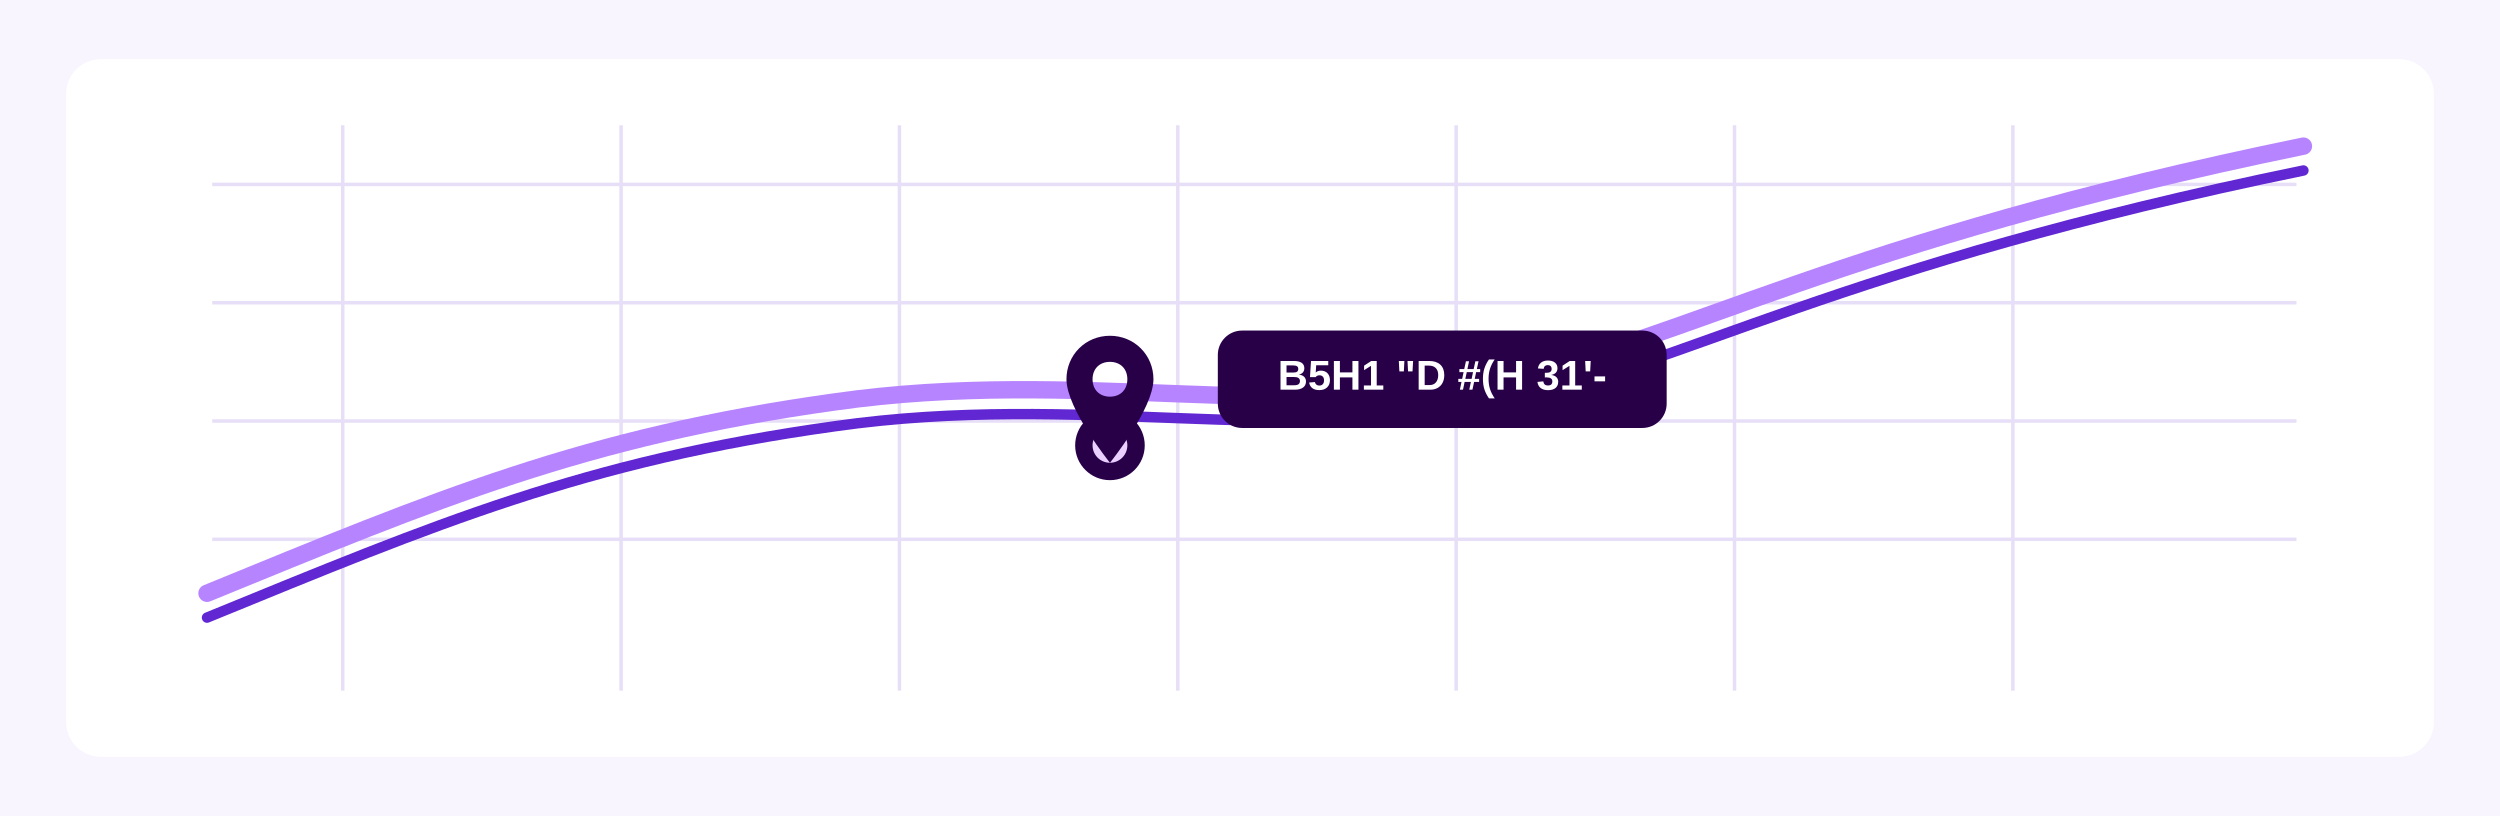
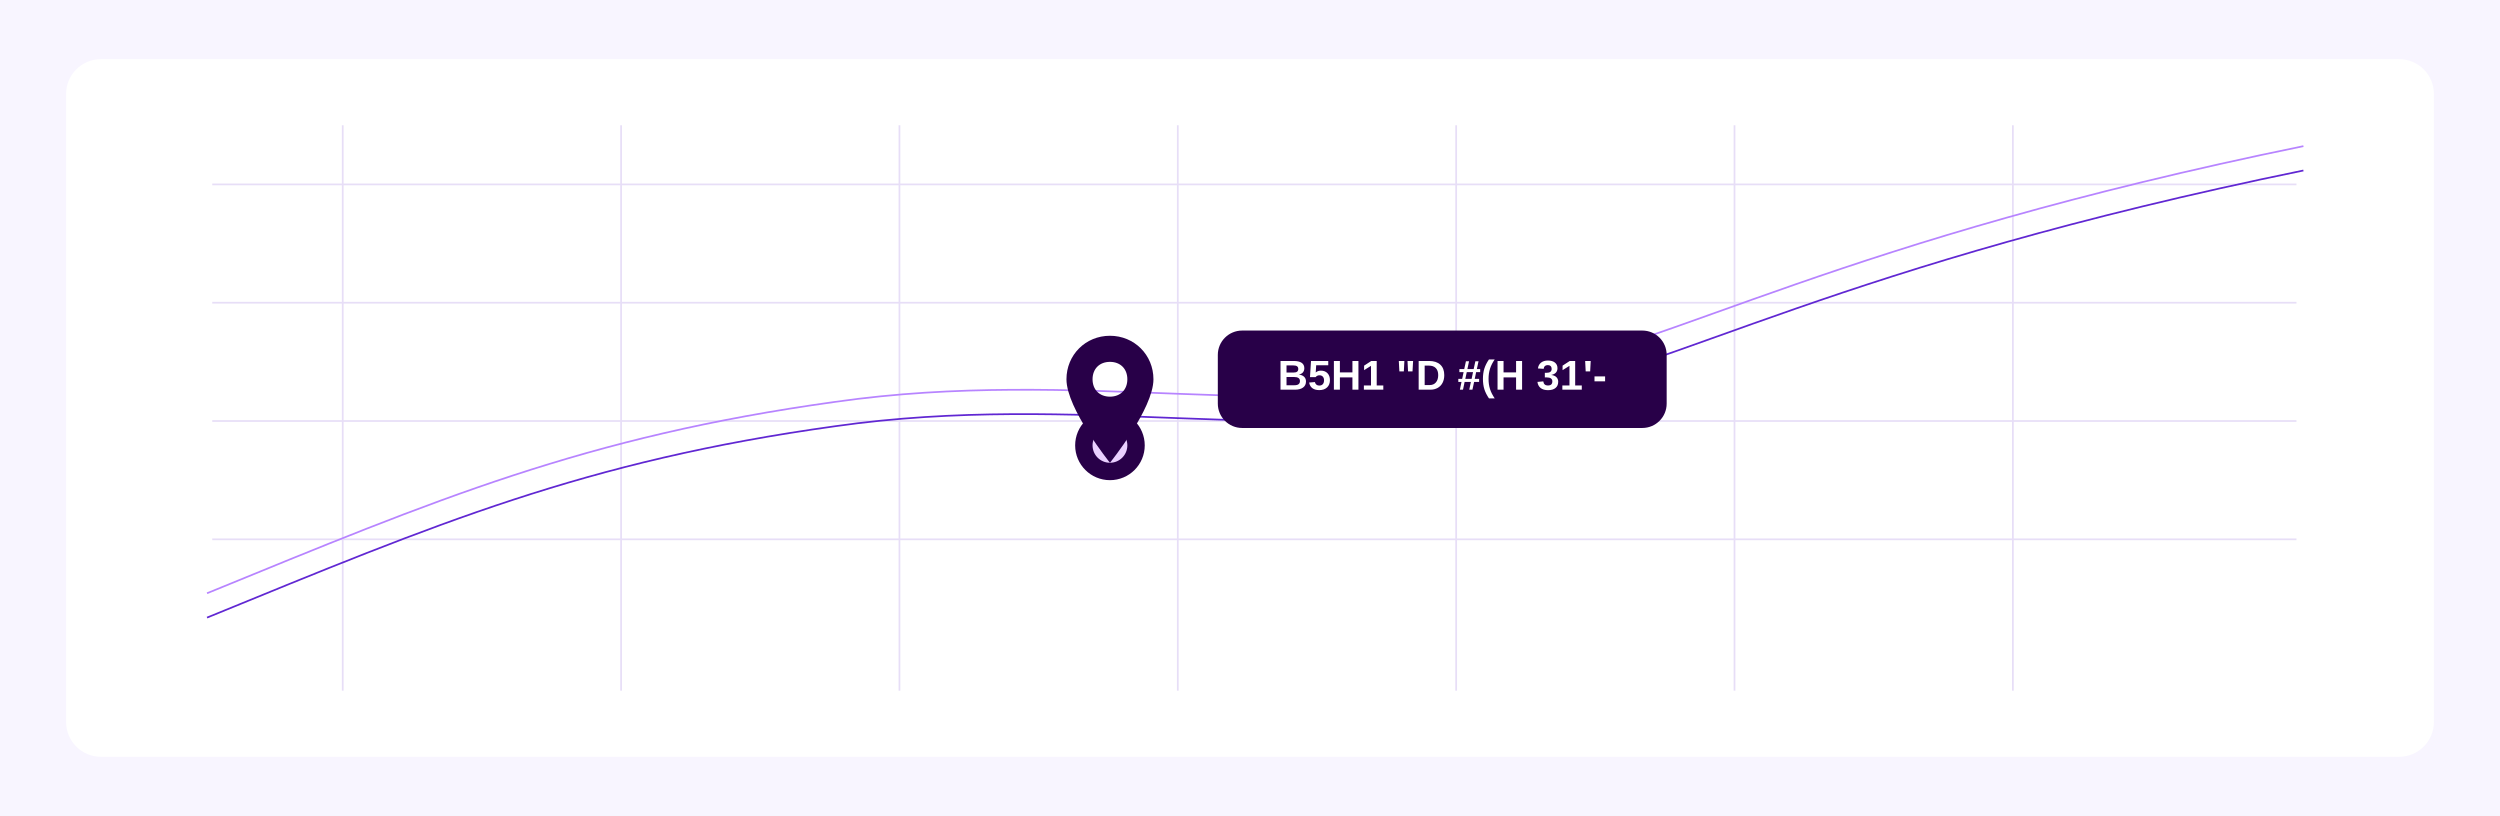
<svg xmlns="http://www.w3.org/2000/svg" width="1437" height="469" viewBox="0 0 1437 469" fill="none">
  <rect width="1437" height="469" fill="#F8F5FF" />
  <rect x="38" y="34" width="1361" height="401" rx="20" fill="#FFFFFF" />
-   <path d="M122 106H1320" stroke="#E7DEF7" stroke-width="2" />
-   <path d="M122 174H1320" stroke="#E7DEF7" stroke-width="2" />
-   <path d="M122 242H1320" stroke="#E7DEF7" stroke-width="2" />
-   <path d="M122 310H1320" stroke="#E7DEF7" stroke-width="2" />
-   <path d="M197 72V397" stroke="#E7DEF7" stroke-width="2" />
-   <path d="M357 72V397" stroke="#E7DEF7" stroke-width="2" />
-   <path d="M517 72V397" stroke="#E7DEF7" stroke-width="2" />
-   <path d="M677 72V397" stroke="#E7DEF7" stroke-width="2" />
-   <path d="M837 72V397" stroke="#E7DEF7" stroke-width="2" />
-   <path d="M997 72V397" stroke="#E7DEF7" stroke-width="2" />
-   <path d="M1157 72V397" stroke="#E7DEF7" stroke-width="2" />
-   <path d="M119 341C251 287 336 251 480 231C620 211 740 243 862 218C968 196 1056 139 1324 84" stroke="#B784FF" stroke-width="10" stroke-linecap="round" />
-   <path d="M119 355C251 301 336 265 480 245C620 225 740 257 862 232C968 210 1056 153 1324 98" stroke="#6027D2" stroke-width="6" stroke-linecap="round" />
+   <path d="M122 106H1320" stroke="#E7DEF7" strokeWidth="2" />
+   <path d="M122 174H1320" stroke="#E7DEF7" strokeWidth="2" />
+   <path d="M122 242H1320" stroke="#E7DEF7" strokeWidth="2" />
+   <path d="M122 310H1320" stroke="#E7DEF7" strokeWidth="2" />
+   <path d="M197 72V397" stroke="#E7DEF7" strokeWidth="2" />
+   <path d="M357 72V397" stroke="#E7DEF7" strokeWidth="2" />
+   <path d="M517 72V397" stroke="#E7DEF7" strokeWidth="2" />
+   <path d="M677 72V397" stroke="#E7DEF7" strokeWidth="2" />
+   <path d="M837 72V397" stroke="#E7DEF7" strokeWidth="2" />
+   <path d="M997 72V397" stroke="#E7DEF7" strokeWidth="2" />
+   <path d="M1157 72V397" stroke="#E7DEF7" strokeWidth="2" />
+   <path d="M119 341C251 287 336 251 480 231C620 211 740 243 862 218C968 196 1056 139 1324 84" stroke="#B784FF" strokeWidth="10" strokeLinecap="round" />
+   <path d="M119 355C251 301 336 265 480 245C620 225 740 257 862 232C968 210 1056 153 1324 98" stroke="#6027D2" strokeWidth="6" strokeLinecap="round" />
  <circle cx="638" cy="256" r="20" fill="#280048" />
  <circle cx="638" cy="256" r="10" fill="#EAD0FF" />
  <path d="M638 193C624 193 613 204 613 218C613 235 638 266 638 266C638 266 663 235 663 218C663 204 652 193 638 193ZM638 228C632 228 628 224 628 218C628 212 632 208 638 208C644 208 648 212 648 218C648 224 644 228 638 228Z" fill="#280048" />
  <rect x="700" y="190" width="258" height="56" rx="14" fill="#280048" />
  <text x="829" y="224" text-anchor="middle" fill="#FFFFFF" font-family="Arial, sans-serif" font-size="24" font-weight="700">B5H1 "D #(H 31'-</text>
</svg>
